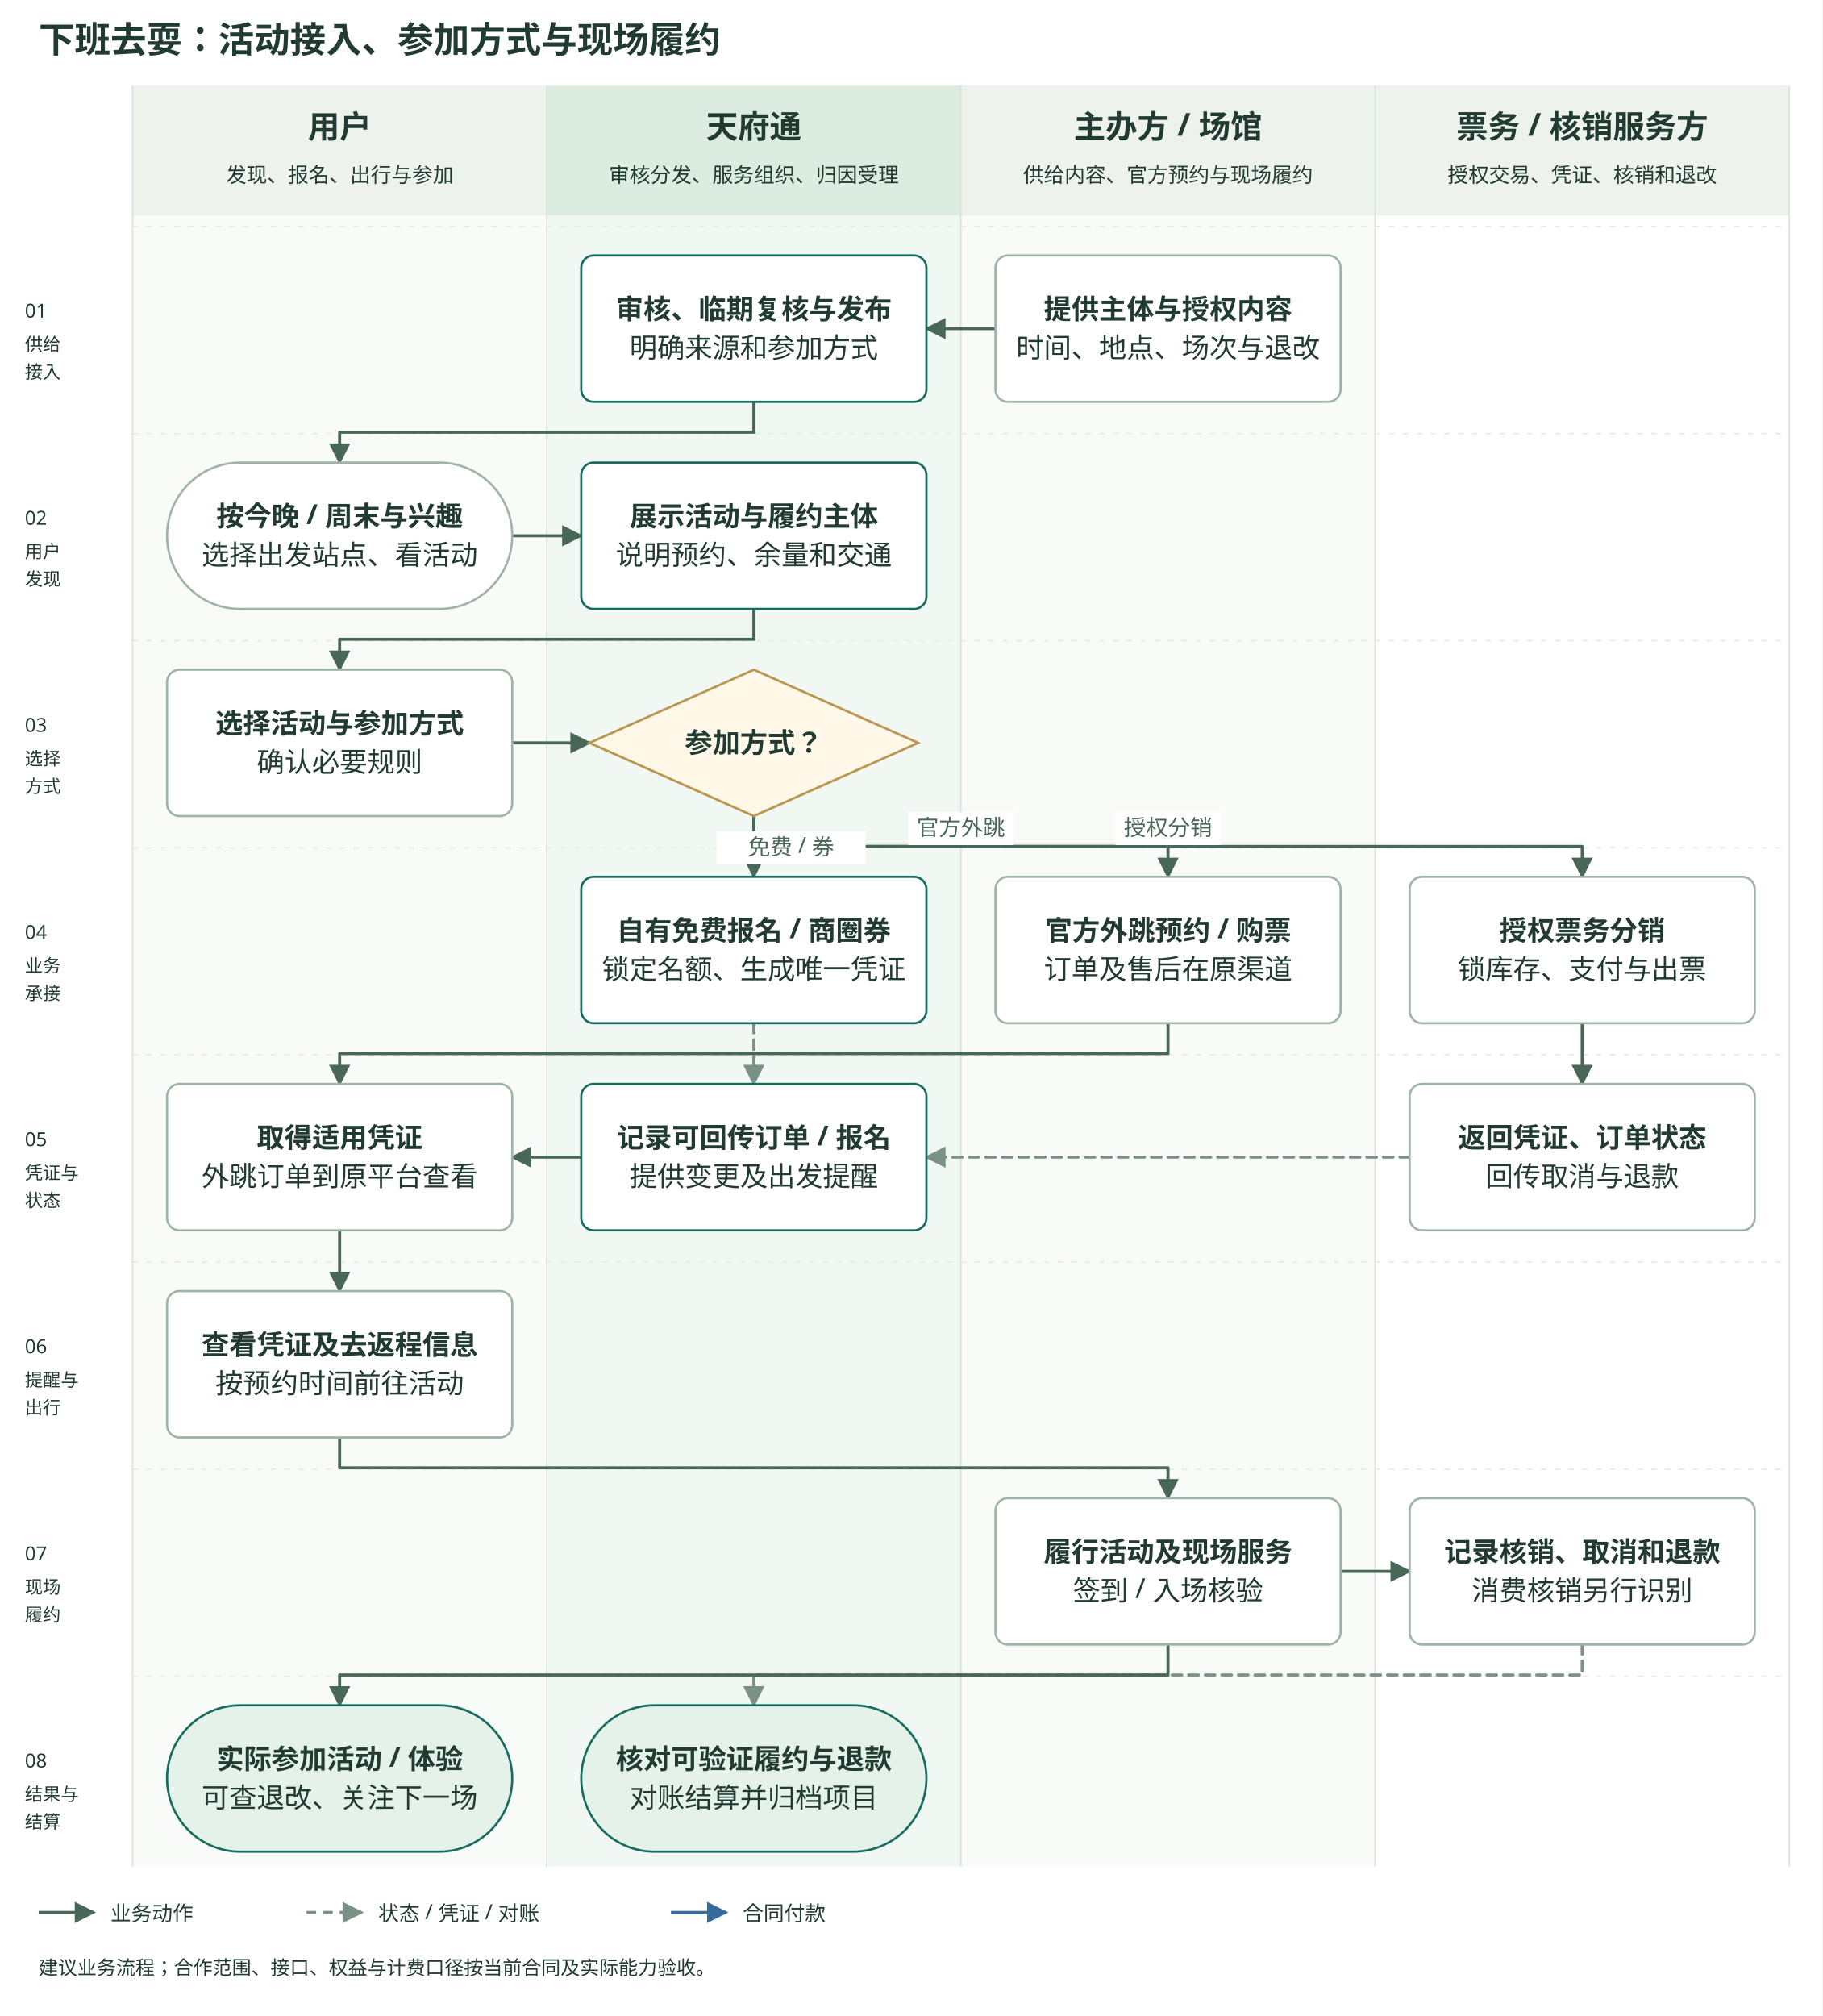
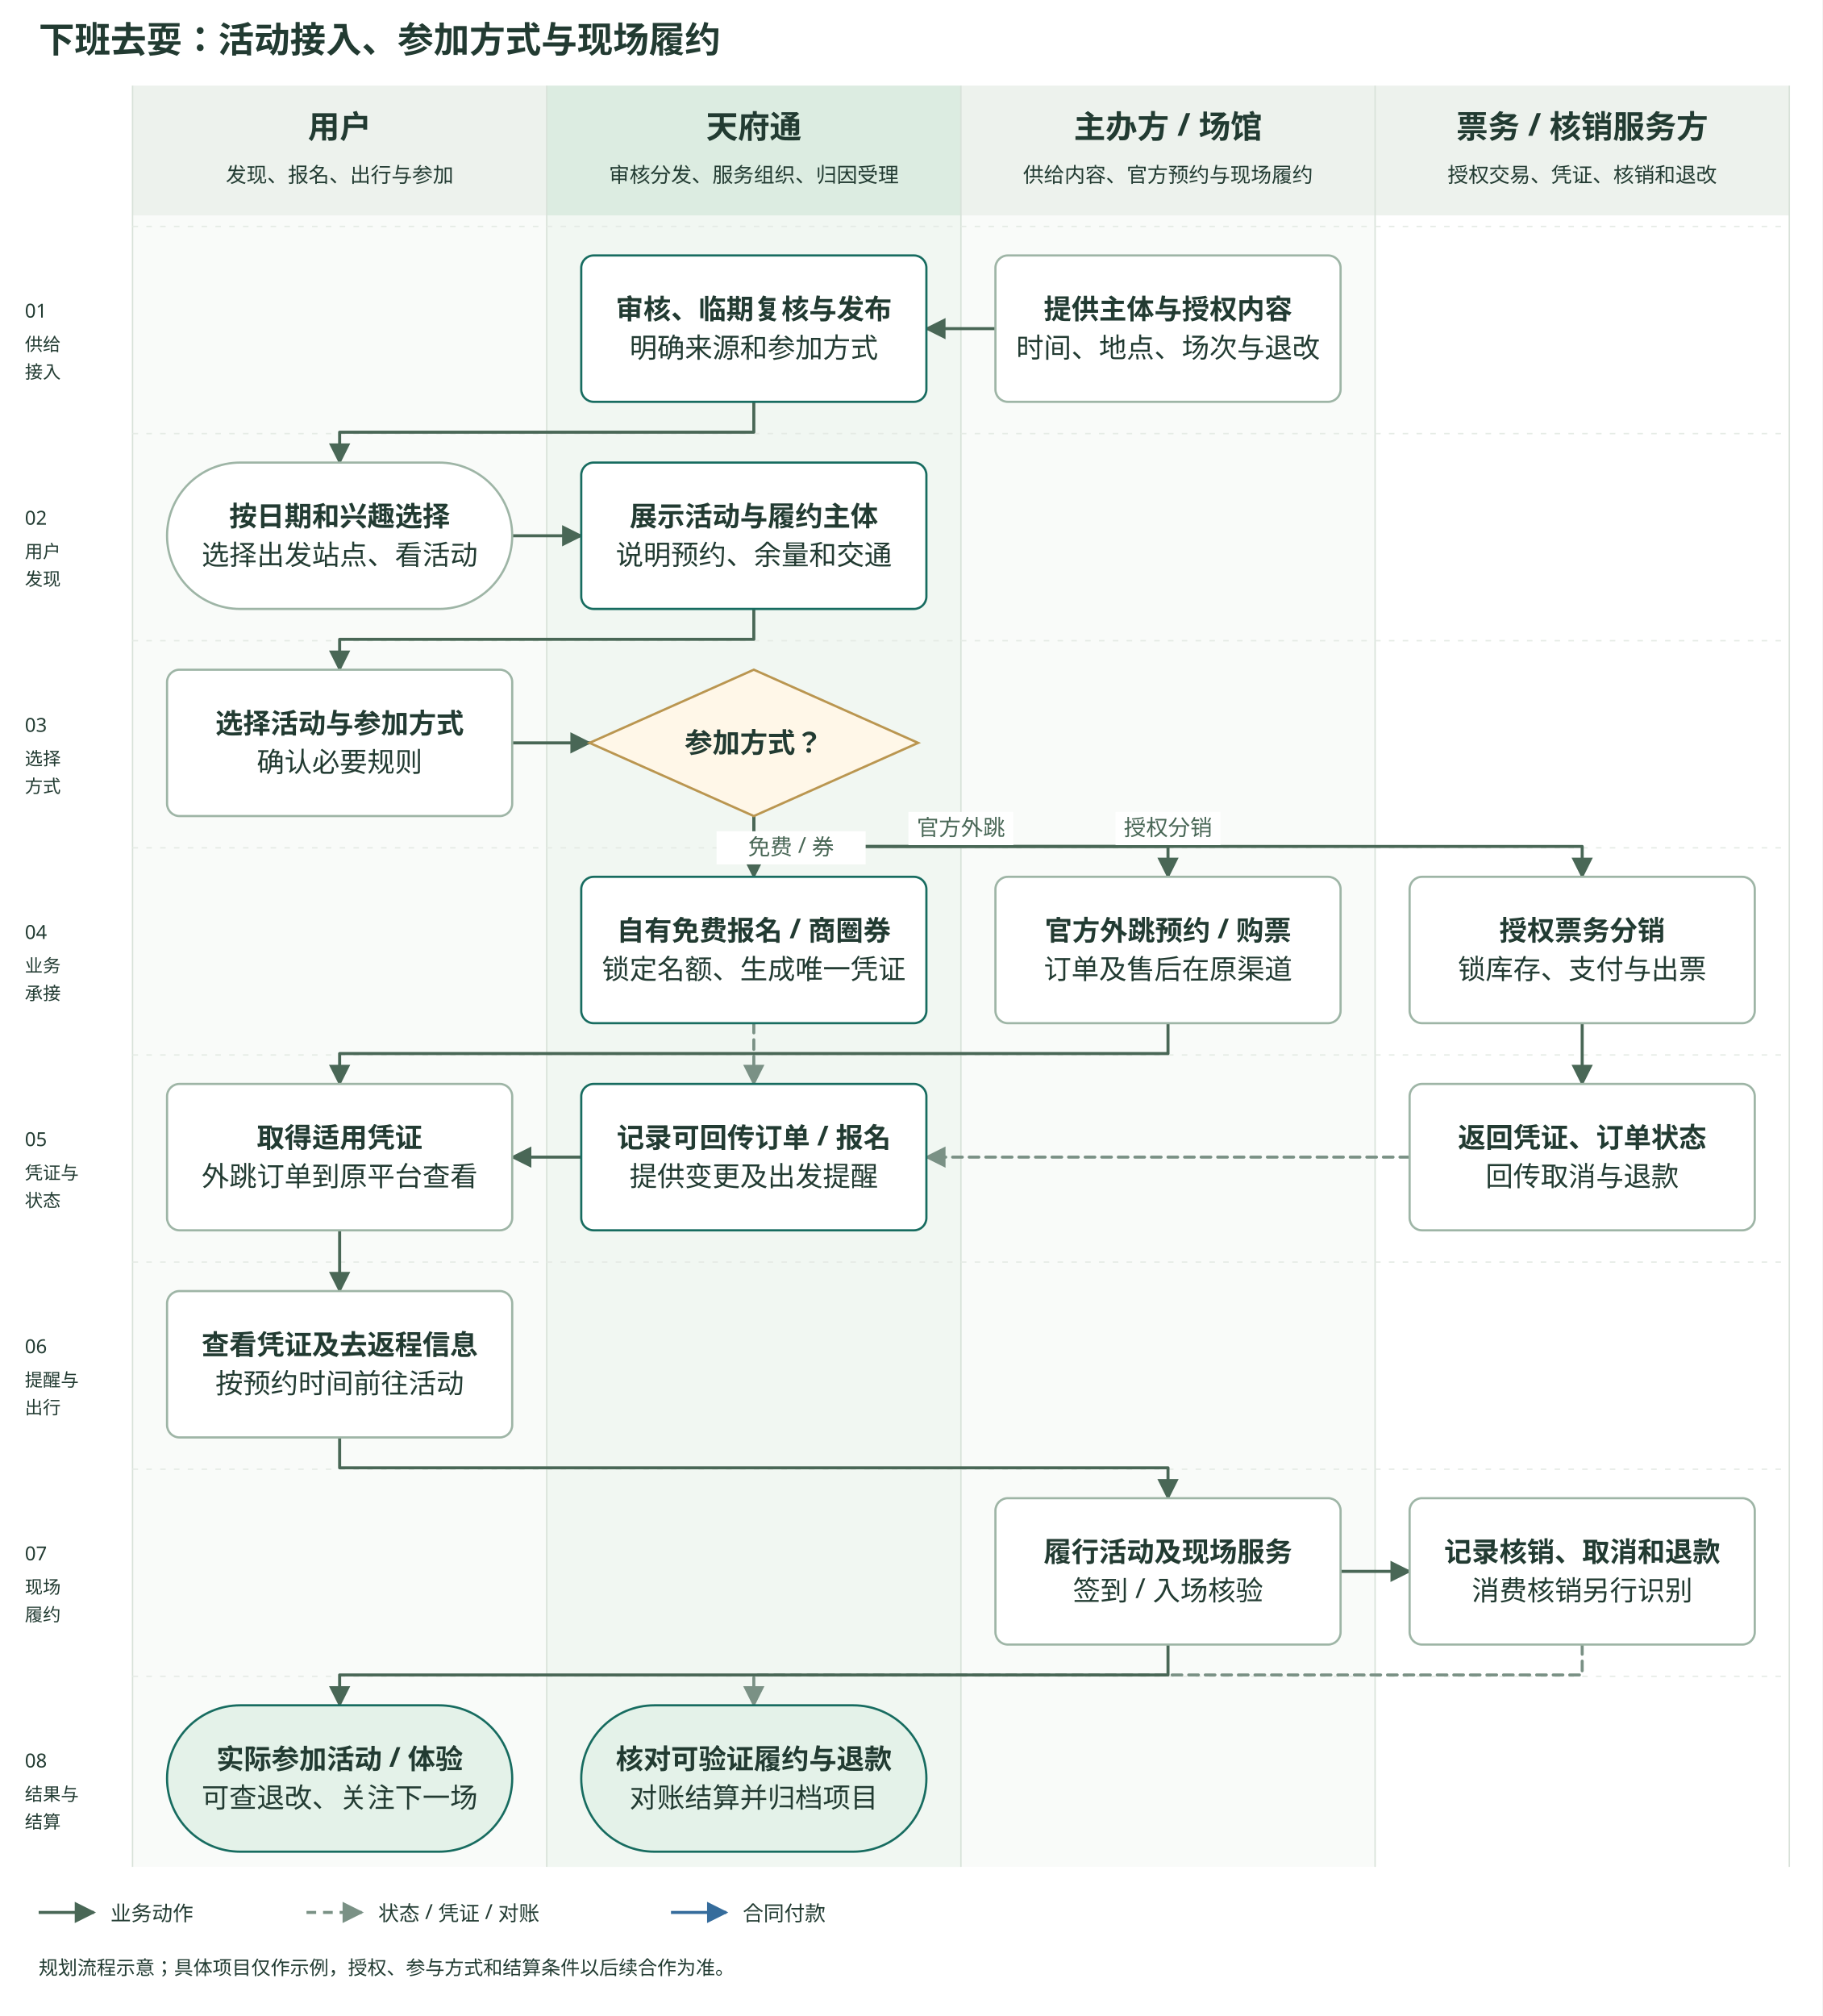
<svg xmlns="http://www.w3.org/2000/svg" width="1320" height="1460" viewBox="0 0 1320 1460" role="img" aria-labelledby="title desc">
  <defs>
    <marker id="arrow" viewBox="0 0 10 10" refX="9" refY="5" markerWidth="7" markerHeight="7" orient="auto-start-reverse">
      <path d="M0 0 L10 5 L0 10 Z" fill="#496756" />
    </marker>
    <marker id="data" viewBox="0 0 10 10" refX="9" refY="5" markerWidth="7" markerHeight="7" orient="auto">
      <path d="M0 0 L10 5 L0 10 Z" fill="#7a9185" />
    </marker>
    <marker id="money" viewBox="0 0 10 10" refX="9" refY="5" markerWidth="7" markerHeight="7" orient="auto">
      <path d="M0 0 L10 5 L0 10 Z" fill="#356c9c" />
    </marker>
  </defs>
  <rect width="1320" height="1460" fill="#ffffff" />
  <style>text{font-family:"Microsoft YaHei","PingFang SC",sans-serif;fill:#223b32} .node-label{font-size:20px} .branch-label{font-size:16px;fill:#496756}</style>
  <text x="28" y="38" font-size="26" font-weight="600">下班去耍：活动接入、参加方式与现场履约</text>
  <rect x="96" y="62" width="300" height="1290" fill="#f9fbf9" />
  <rect x="96" y="62" width="300" height="94" fill="#edf2ed" />
  <line x1="96" y1="62" x2="96" y2="1352" stroke="#d8e2d9" />
  <text x="246.0" y="100" font-size="23" font-weight="600" text-anchor="middle">用户</text>
  <text x="246.0" y="132" font-size="15" text-anchor="middle">发现、报名、出行与参加</text>
  <rect x="396" y="62" width="300" height="1290" fill="#f1f7f2" />
  <rect x="396" y="62" width="300" height="94" fill="#dcece1" />
  <line x1="396" y1="62" x2="396" y2="1352" stroke="#d8e2d9" />
  <text x="546.0" y="100" font-size="23" font-weight="600" text-anchor="middle">天府通</text>
  <text x="546.0" y="132" font-size="15" text-anchor="middle">审核分发、服务组织、归因受理</text>
  <rect x="696" y="62" width="300" height="1290" fill="#f9fbf9" />
  <rect x="696" y="62" width="300" height="94" fill="#edf2ed" />
  <line x1="696" y1="62" x2="696" y2="1352" stroke="#d8e2d9" />
  <text x="846.0" y="100" font-size="23" font-weight="600" text-anchor="middle">主办方 / 场馆</text>
  <text x="846.0" y="132" font-size="15" text-anchor="middle">供给内容、官方预约与现场履约</text>
  <rect x="996" y="62" width="300" height="1290" fill="#ffffff" />
  <rect x="996" y="62" width="300" height="94" fill="#edf2ed" />
  <line x1="996" y1="62" x2="996" y2="1352" stroke="#d8e2d9" />
  <text x="1146.0" y="100" font-size="23" font-weight="600" text-anchor="middle">票务 / 核销服务方</text>
  <text x="1146.0" y="132" font-size="15" text-anchor="middle">授权交易、凭证、核销和退改</text>
  <line x1="1296" y1="62" x2="1296" y2="1352" stroke="#d8e2d9" />
  <line x1="96" y1="164" x2="1296" y2="164" stroke="#e5ebe5" stroke-dasharray="4 6" />
  <text x="18" y="230" font-size="14" fill="#63786b">01</text>
  <text x="18" y="254" font-size="13">供给</text>
  <text x="18" y="274" font-size="13">接入</text>
  <line x1="96" y1="314" x2="1296" y2="314" stroke="#e5ebe5" stroke-dasharray="4 6" />
  <text x="18" y="380" font-size="14" fill="#63786b">02</text>
  <text x="18" y="404" font-size="13">用户</text>
  <text x="18" y="424" font-size="13">发现</text>
  <line x1="96" y1="464" x2="1296" y2="464" stroke="#e5ebe5" stroke-dasharray="4 6" />
  <text x="18" y="530" font-size="14" fill="#63786b">03</text>
  <text x="18" y="554" font-size="13">选择</text>
  <text x="18" y="574" font-size="13">方式</text>
  <line x1="96" y1="614" x2="1296" y2="614" stroke="#e5ebe5" stroke-dasharray="4 6" />
  <text x="18" y="680" font-size="14" fill="#63786b">04</text>
  <text x="18" y="704" font-size="13">业务</text>
  <text x="18" y="724" font-size="13">承接</text>
  <line x1="96" y1="764" x2="1296" y2="764" stroke="#e5ebe5" stroke-dasharray="4 6" />
  <text x="18" y="830" font-size="14" fill="#63786b">05</text>
  <text x="18" y="854" font-size="13">凭证与</text>
  <text x="18" y="874" font-size="13">状态</text>
  <line x1="96" y1="914" x2="1296" y2="914" stroke="#e5ebe5" stroke-dasharray="4 6" />
  <text x="18" y="980" font-size="14" fill="#63786b">06</text>
  <text x="18" y="1004" font-size="13">提醒与</text>
  <text x="18" y="1024" font-size="13">出行</text>
  <line x1="96" y1="1064" x2="1296" y2="1064" stroke="#e5ebe5" stroke-dasharray="4 6" />
  <text x="18" y="1130" font-size="14" fill="#63786b">07</text>
  <text x="18" y="1154" font-size="13">现场</text>
  <text x="18" y="1174" font-size="13">履约</text>
  <line x1="96" y1="1214" x2="1296" y2="1214" stroke="#e5ebe5" stroke-dasharray="4 6" />
  <text x="18" y="1280" font-size="14" fill="#63786b">08</text>
  <text x="18" y="1304" font-size="13">结果与</text>
  <text x="18" y="1324" font-size="13">结算</text>
  <polyline points="721.0,238 671.0,238" fill="none" stroke="#496756" stroke-width="2.2" stroke-linecap="round" stroke-linejoin="round" marker-end="url(#arrow)" />
  <polyline points="546.0,291.0 546.0,313.0 246.0,313.0 246.0,335.0" fill="none" stroke="#496756" stroke-width="2.2" stroke-linecap="round" stroke-linejoin="round" marker-end="url(#arrow)" />
  <polyline points="371.0,388 421.0,388" fill="none" stroke="#496756" stroke-width="2.2" stroke-linecap="round" stroke-linejoin="round" marker-end="url(#arrow)" />
  <polyline points="546.0,441.0 546.0,463.0 246.0,463.0 246.0,485.0" fill="none" stroke="#496756" stroke-width="2.2" stroke-linecap="round" stroke-linejoin="round" marker-end="url(#arrow)" />
  <polyline points="371.0,538 427.0,538" fill="none" stroke="#496756" stroke-width="2.2" stroke-linecap="round" stroke-linejoin="round" marker-end="url(#arrow)" />
  <polyline points="546.0,591.0 546.0,613.0 546.0,613.0 546.0,635.0" fill="none" stroke="#496756" stroke-width="2.2" stroke-linecap="round" stroke-linejoin="round" marker-end="url(#arrow)" />
  <polyline points="546.0,591.0 546.0,613.0 846.0,613.0 846.0,635.0" fill="none" stroke="#496756" stroke-width="2.2" stroke-linecap="round" stroke-linejoin="round" marker-end="url(#arrow)" />
  <polyline points="546.0,591.0 546.0,613.0 1146.0,613.0 1146.0,635.0" fill="none" stroke="#496756" stroke-width="2.2" stroke-linecap="round" stroke-linejoin="round" marker-end="url(#arrow)" />
  <polyline points="546.0,741.0 546.0,763.0 546.0,763.0 546.0,785.0" fill="none" stroke="#7a9185" stroke-width="2.2" stroke-linecap="round" stroke-linejoin="round" marker-end="url(#data)" stroke-dasharray="7 5" />
  <polyline points="846.0,741.0 846.0,763.0 246.0,763.0 246.0,785.0" fill="none" stroke="#496756" stroke-width="2.2" stroke-linecap="round" stroke-linejoin="round" marker-end="url(#arrow)" />
  <polyline points="1146.0,741.0 1146.0,763.0 1146.0,763.0 1146.0,785.0" fill="none" stroke="#496756" stroke-width="2.2" stroke-linecap="round" stroke-linejoin="round" marker-end="url(#arrow)" />
  <polyline points="1021.0,838 671.0,838" fill="none" stroke="#7a9185" stroke-width="2.2" stroke-linecap="round" stroke-linejoin="round" marker-end="url(#data)" stroke-dasharray="7 5" />
  <polyline points="421.0,838 371.0,838" fill="none" stroke="#496756" stroke-width="2.2" stroke-linecap="round" stroke-linejoin="round" marker-end="url(#arrow)" />
  <polyline points="246.0,891.0 246.0,913.0 246.0,913.0 246.0,935.0" fill="none" stroke="#496756" stroke-width="2.2" stroke-linecap="round" stroke-linejoin="round" marker-end="url(#arrow)" />
  <polyline points="246.0,1041.0 246.0,1063.0 846.0,1063.0 846.0,1085.0" fill="none" stroke="#496756" stroke-width="2.2" stroke-linecap="round" stroke-linejoin="round" marker-end="url(#arrow)" />
  <polyline points="971.0,1138 1021.0,1138" fill="none" stroke="#496756" stroke-width="2.2" stroke-linecap="round" stroke-linejoin="round" marker-end="url(#arrow)" />
  <polyline points="1146.0,1191.0 1146.0,1213.0 546.0,1213.0 546.0,1235.0" fill="none" stroke="#7a9185" stroke-width="2.2" stroke-linecap="round" stroke-linejoin="round" marker-end="url(#data)" stroke-dasharray="7 5" />
  <polyline points="846.0,1191.0 846.0,1213.0 246.0,1213.0 246.0,1235.0" fill="none" stroke="#496756" stroke-width="2.2" stroke-linecap="round" stroke-linejoin="round" marker-end="url(#arrow)" />
  <rect x="721.0" y="185.0" width="250" height="106" rx="9" fill="#ffffff" stroke="#9eb5a6" stroke-width="1.6" />
  <text class="node-label" x="846.0" y="231" text-anchor="middle" font-weight="600">提供主体与授权内容</text>
  <text class="node-label" x="846.0" y="259" text-anchor="middle" font-weight="400">时间、地点、场次与退改</text>
  <rect x="421.0" y="185.0" width="250" height="106" rx="9" fill="#ffffff" stroke="#176c60" stroke-width="1.6" />
  <text class="node-label" x="546.0" y="231" text-anchor="middle" font-weight="600">审核、临期复核与发布</text>
  <text class="node-label" x="546.0" y="259" text-anchor="middle" font-weight="400">明确来源和参加方式</text>
  <rect x="121.0" y="335.0" width="250" height="106" rx="53.0" fill="#ffffff" stroke="#9eb5a6" stroke-width="1.6" />
-   <text class="node-label" x="246.0" y="381" text-anchor="middle" font-weight="600">按今晚 / 周末与兴趣</text>
+   <text class="node-label" x="246.0" y="381" text-anchor="middle" font-weight="600">按日期和兴趣选择</text>
  <text class="node-label" x="246.0" y="409" text-anchor="middle" font-weight="400">选择出发站点、看活动</text>
  <rect x="421.0" y="335.0" width="250" height="106" rx="9" fill="#ffffff" stroke="#176c60" stroke-width="1.6" />
  <text class="node-label" x="546.0" y="381" text-anchor="middle" font-weight="600">展示活动与履约主体</text>
  <text class="node-label" x="546.0" y="409" text-anchor="middle" font-weight="400">说明预约、余量和交通</text>
  <rect x="121.0" y="485.0" width="250" height="106" rx="9" fill="#ffffff" stroke="#9eb5a6" stroke-width="1.6" />
  <text class="node-label" x="246.0" y="531" text-anchor="middle" font-weight="600">选择活动与参加方式</text>
  <text class="node-label" x="246.0" y="559" text-anchor="middle" font-weight="400">确认必要规则</text>
  <polygon points="546.0,485.0 665.0,538 546.0,591.0 427.0,538" fill="#fff7e8" stroke="#ba9650" stroke-width="1.7" />
  <text class="node-label" x="546.0" y="545" text-anchor="middle" font-weight="600">参加方式？</text>
  <rect x="421.0" y="635.0" width="250" height="106" rx="9" fill="#ffffff" stroke="#176c60" stroke-width="1.6" />
  <text class="node-label" x="546.0" y="681" text-anchor="middle" font-weight="600">自有免费报名 / 商圈券</text>
  <text class="node-label" x="546.0" y="709" text-anchor="middle" font-weight="400">锁定名额、生成唯一凭证</text>
  <rect x="721.0" y="635.0" width="250" height="106" rx="9" fill="#ffffff" stroke="#9eb5a6" stroke-width="1.6" />
  <text class="node-label" x="846.0" y="681" text-anchor="middle" font-weight="600">官方外跳预约 / 购票</text>
  <text class="node-label" x="846.0" y="709" text-anchor="middle" font-weight="400">订单及售后在原渠道</text>
  <rect x="1021.0" y="635.0" width="250" height="106" rx="9" fill="#ffffff" stroke="#9eb5a6" stroke-width="1.6" />
  <text class="node-label" x="1146.0" y="681" text-anchor="middle" font-weight="600">授权票务分销</text>
  <text class="node-label" x="1146.0" y="709" text-anchor="middle" font-weight="400">锁库存、支付与出票</text>
  <rect x="121.0" y="785.0" width="250" height="106" rx="9" fill="#ffffff" stroke="#9eb5a6" stroke-width="1.6" />
  <text class="node-label" x="246.0" y="831" text-anchor="middle" font-weight="600">取得适用凭证</text>
  <text class="node-label" x="246.0" y="859" text-anchor="middle" font-weight="400">外跳订单到原平台查看</text>
  <rect x="421.0" y="785.0" width="250" height="106" rx="9" fill="#ffffff" stroke="#176c60" stroke-width="1.6" />
  <text class="node-label" x="546.0" y="831" text-anchor="middle" font-weight="600">记录可回传订单 / 报名</text>
  <text class="node-label" x="546.0" y="859" text-anchor="middle" font-weight="400">提供变更及出发提醒</text>
  <rect x="1021.0" y="785.0" width="250" height="106" rx="9" fill="#ffffff" stroke="#9eb5a6" stroke-width="1.6" />
  <text class="node-label" x="1146.0" y="831" text-anchor="middle" font-weight="600">返回凭证、订单状态</text>
  <text class="node-label" x="1146.0" y="859" text-anchor="middle" font-weight="400">回传取消与退款</text>
  <rect x="121.0" y="935.0" width="250" height="106" rx="9" fill="#ffffff" stroke="#9eb5a6" stroke-width="1.6" />
  <text class="node-label" x="246.0" y="981" text-anchor="middle" font-weight="600">查看凭证及去返程信息</text>
  <text class="node-label" x="246.0" y="1009" text-anchor="middle" font-weight="400">按预约时间前往活动</text>
  <rect x="721.0" y="1085.0" width="250" height="106" rx="9" fill="#ffffff" stroke="#9eb5a6" stroke-width="1.6" />
  <text class="node-label" x="846.0" y="1131" text-anchor="middle" font-weight="600">履行活动及现场服务</text>
  <text class="node-label" x="846.0" y="1159" text-anchor="middle" font-weight="400">签到 / 入场核验</text>
  <rect x="1021.0" y="1085.0" width="250" height="106" rx="9" fill="#ffffff" stroke="#9eb5a6" stroke-width="1.6" />
  <text class="node-label" x="1146.0" y="1131" text-anchor="middle" font-weight="600">记录核销、取消和退款</text>
  <text class="node-label" x="1146.0" y="1159" text-anchor="middle" font-weight="400">消费核销另行识别</text>
  <rect x="121.0" y="1235.0" width="250" height="106" rx="53.0" fill="#e4f2e9" stroke="#176c60" stroke-width="1.6" />
  <text class="node-label" x="246.0" y="1281" text-anchor="middle" font-weight="600">实际参加活动 / 体验</text>
  <text class="node-label" x="246.0" y="1309" text-anchor="middle" font-weight="400">可查退改、关注下一场</text>
  <rect x="421.0" y="1235.0" width="250" height="106" rx="53.0" fill="#e4f2e9" stroke="#176c60" stroke-width="1.6" />
  <text class="node-label" x="546.0" y="1281" text-anchor="middle" font-weight="600">核对可验证履约与退款</text>
  <text class="node-label" x="546.0" y="1309" text-anchor="middle" font-weight="400">对账结算并归档项目</text>
  <rect x="519.0" y="602.0" width="108" height="24" fill="#ffffff" />
  <text class="branch-label" x="573.0" y="619.0" text-anchor="middle">免费 / 券</text>
  <rect x="658.0" y="588.0" width="76" height="24" fill="#ffffff" />
  <text class="branch-label" x="696.0" y="605.0" text-anchor="middle">官方外跳</text>
  <rect x="808.0" y="588.0" width="76" height="24" fill="#ffffff" />
  <text class="branch-label" x="846.0" y="605.0" text-anchor="middle">授权分销</text>
  <line x1="28" y1="1385" x2="68" y2="1385" stroke="#496756" stroke-width="2.2" marker-end="url(#arrow)" />
  <text x="80" y="1391" font-size="15">业务动作</text>
  <line x1="222" y1="1385" x2="262" y2="1385" stroke="#7a9185" stroke-width="2.2" stroke-dasharray="7 5" marker-end="url(#data)" />
  <text x="274" y="1391" font-size="15">状态 / 凭证 / 对账</text>
  <line x1="486" y1="1385" x2="526" y2="1385" stroke="#356c9c" stroke-width="2.2" marker-end="url(#money)" />
  <text x="538" y="1391" font-size="15">合同付款</text>
-   <text x="28" y="1430" font-size="14" fill="#667a6d">建议业务流程；合作范围、接口、权益与计费口径按当前合同及实际能力验收。</text>
+   <text x="28" y="1430" font-size="14" fill="#667a6d">规划流程示意；具体项目仅作示例，授权、参与方式和结算条件以后续合作为准。</text>
</svg>
